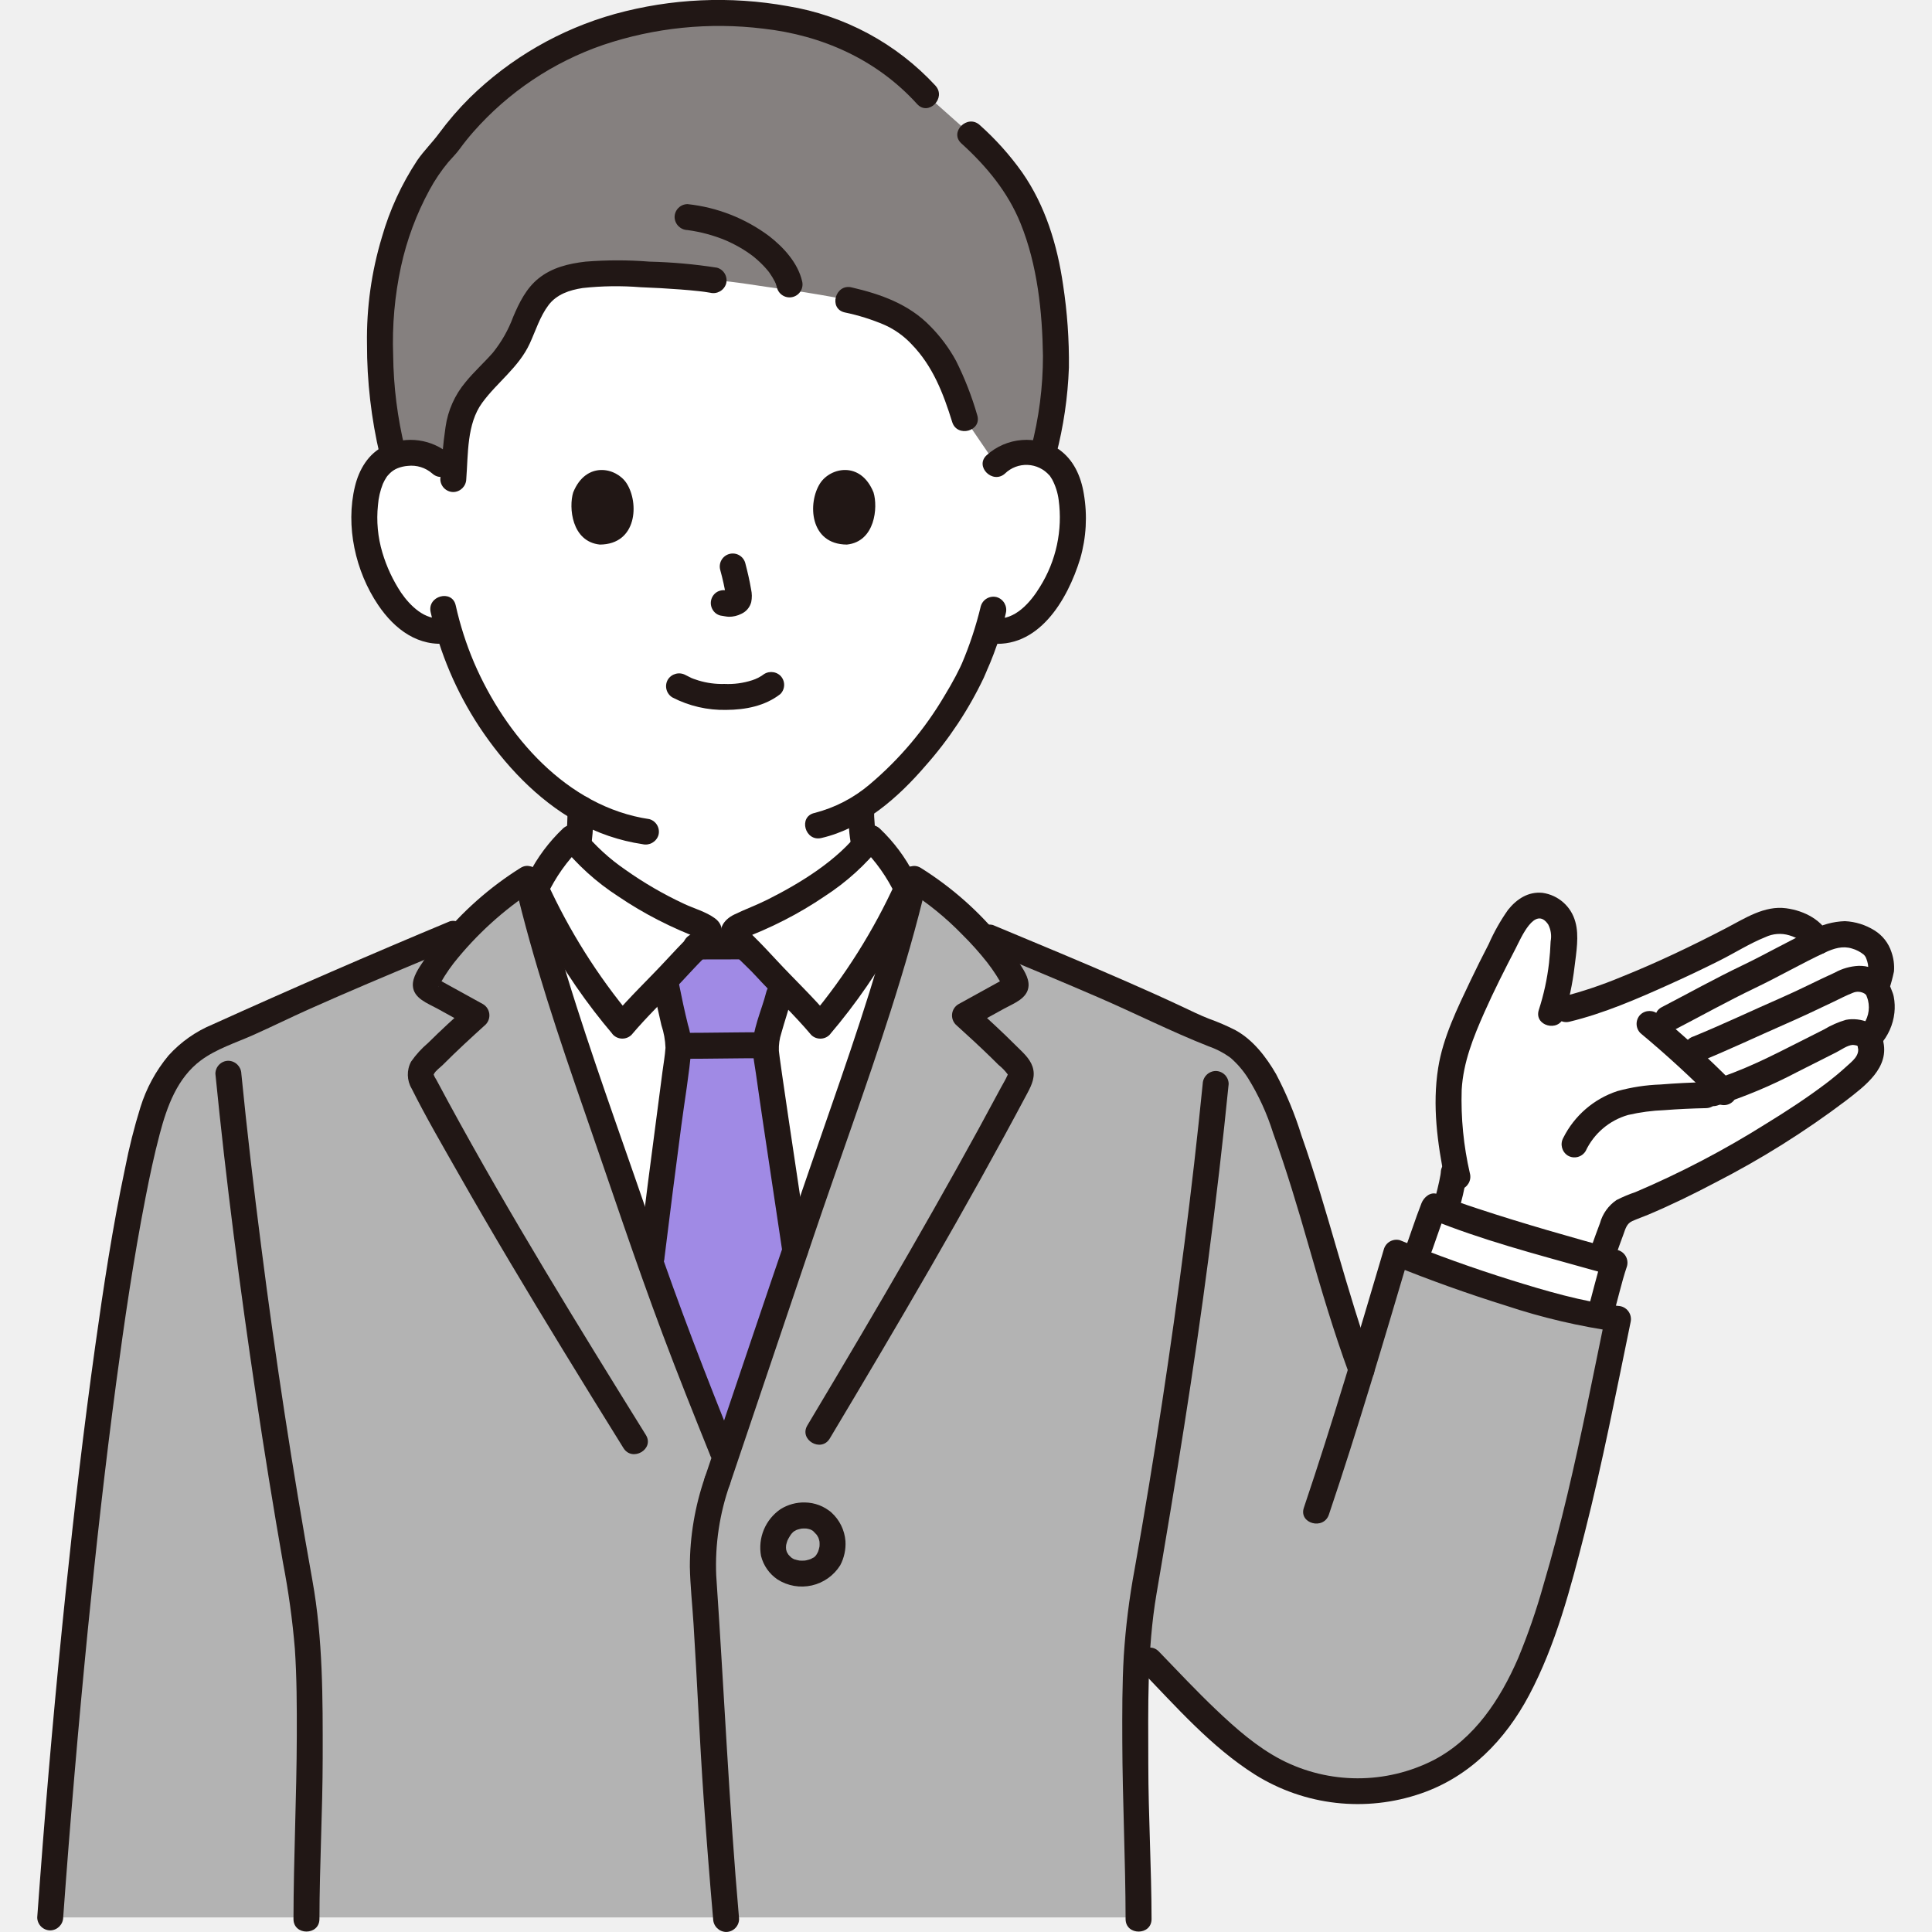
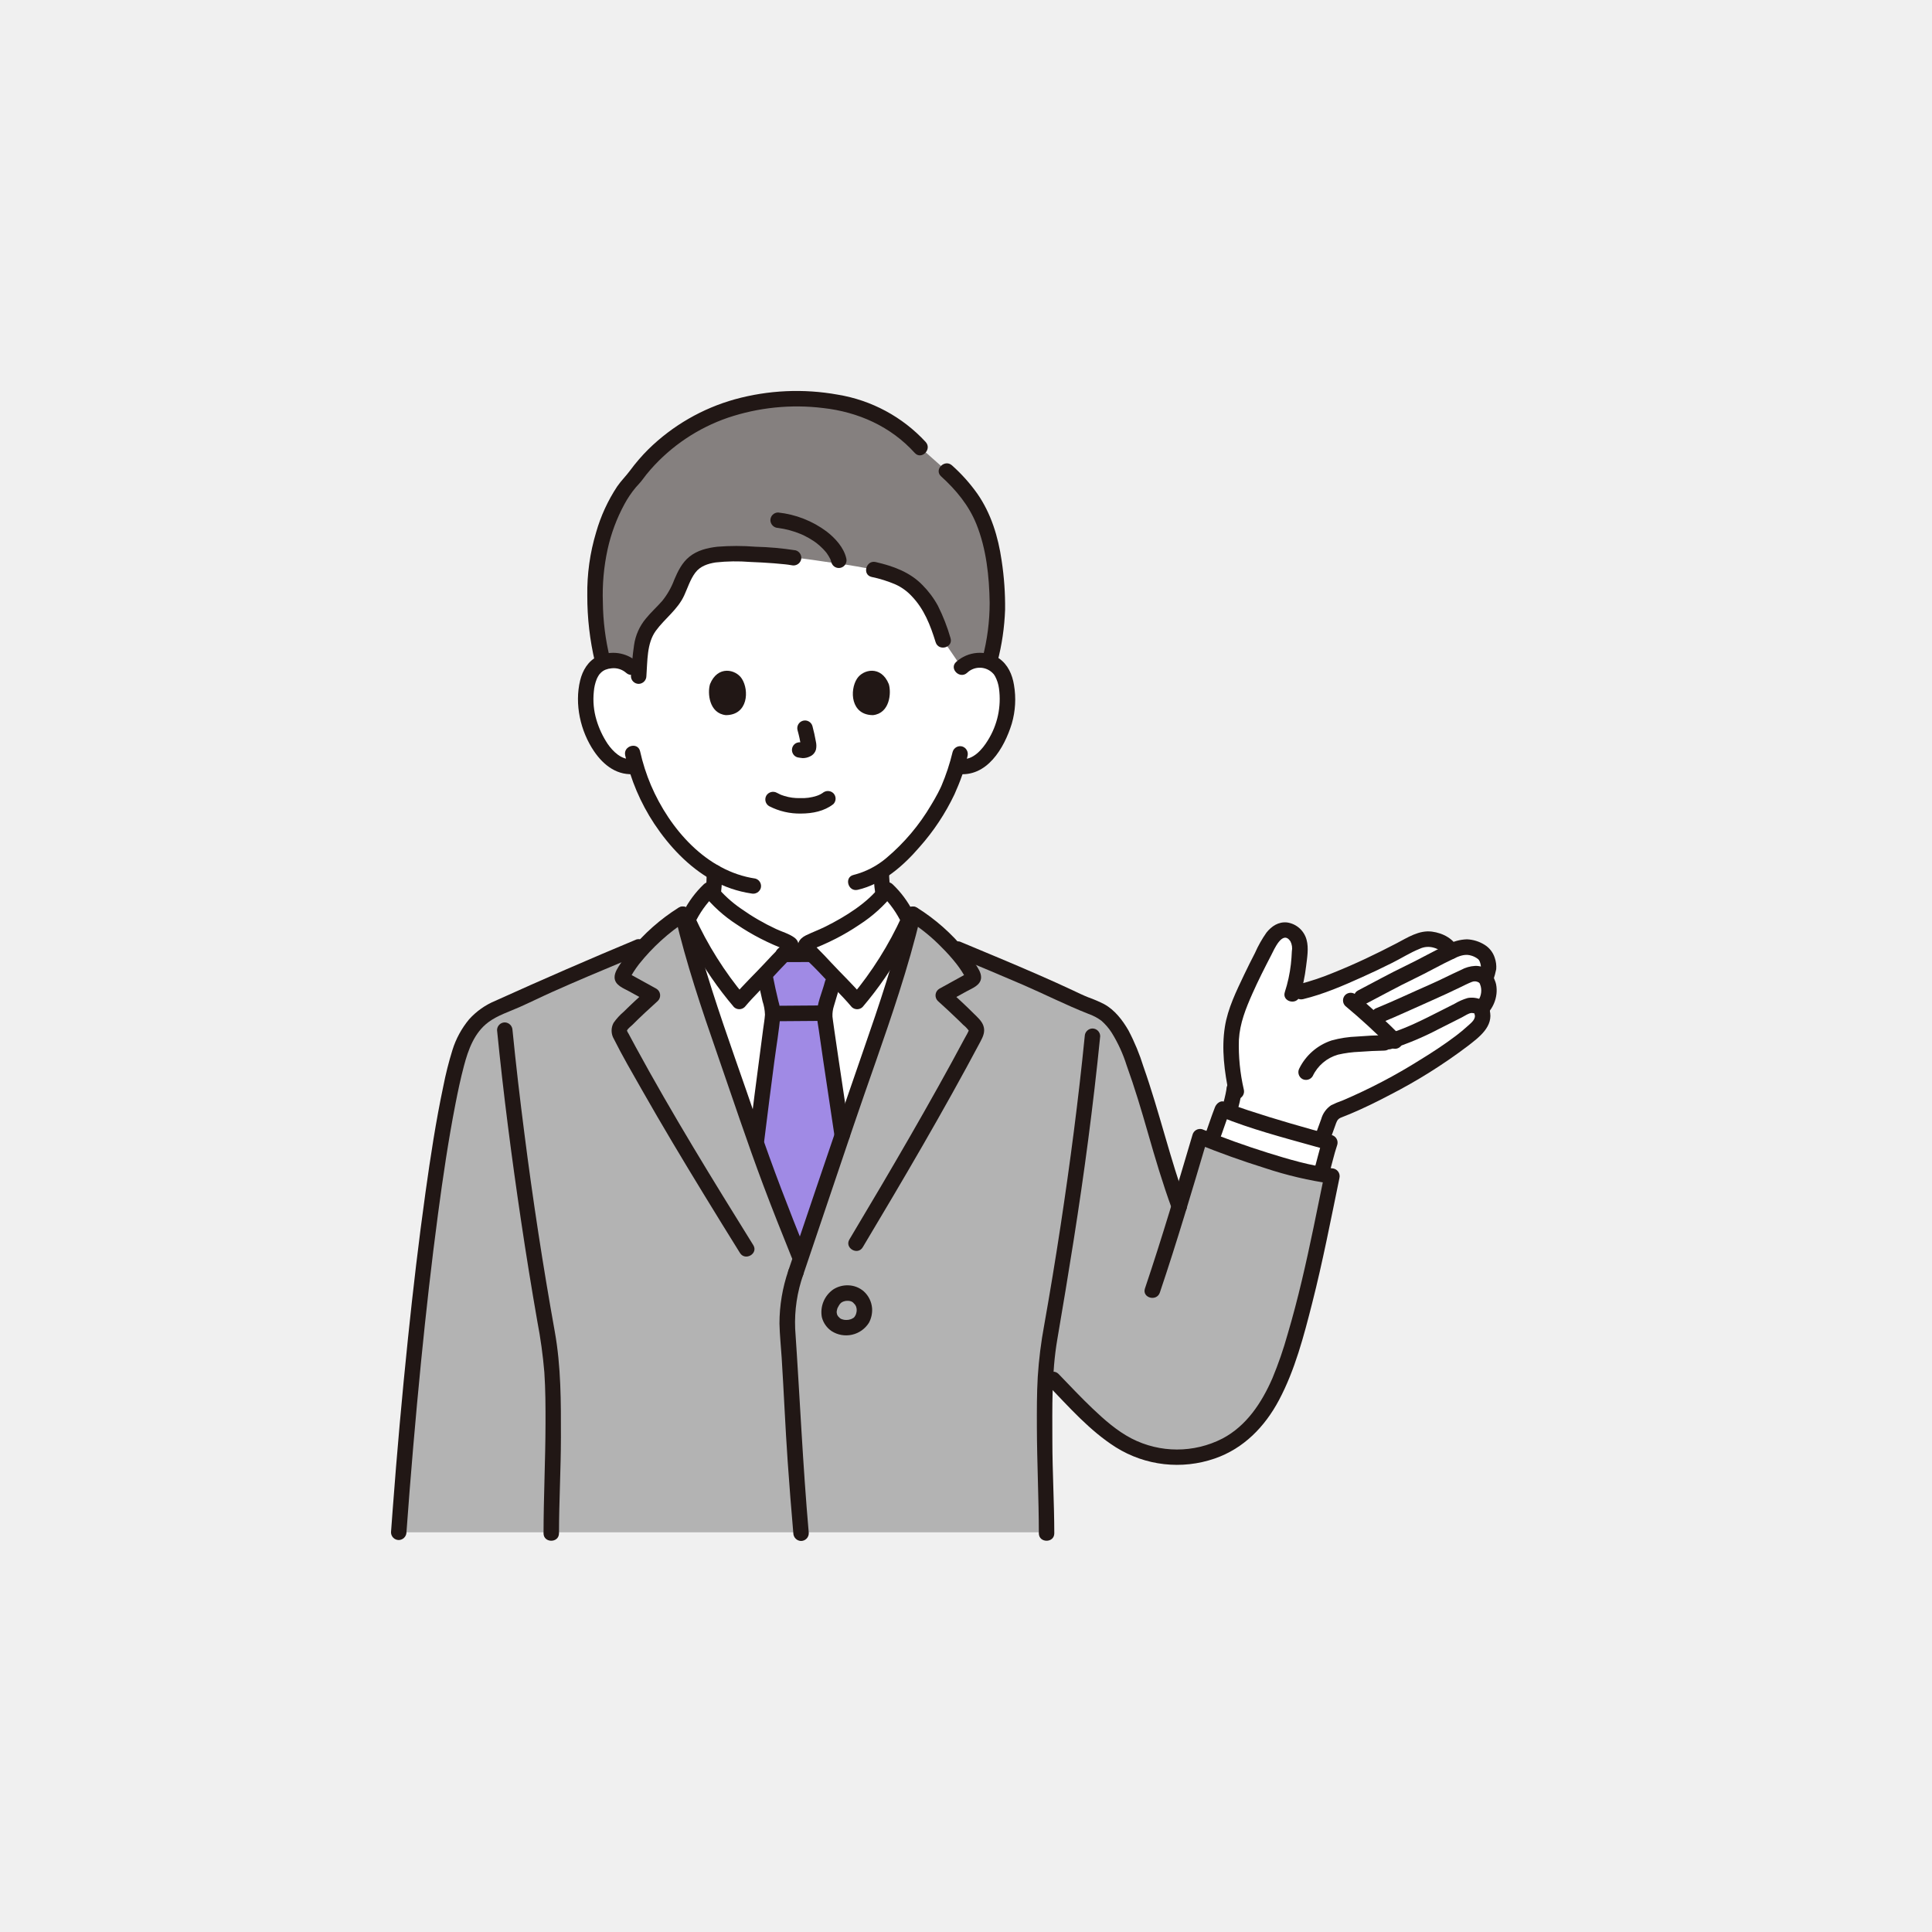
- <svg xmlns="http://www.w3.org/2000/svg" viewBox="-6.88 0 357.246 357.246" fill="#000000">
+ <svg xmlns="http://www.w3.org/2000/svg" viewBox="-121.46 -121.46 600.17 600.17" fill="#000000">
  <g id="SVGRepo_bgCarrier" stroke-width="0" />
  <g id="SVGRepo_tracerCarrier" stroke-linecap="round" stroke-linejoin="round" />
  <g id="SVGRepo_iconCarrier">
    <defs>
      <style>.a{fill:#ffffff;}.b{fill:#211715;}.c{fill:#b3b3b3;}.d{fill:#a08ae5;}.e{fill:#85807f;}</style>
    </defs>
    <path class="a" d="M171.221,173.6c-.96-.42-14.9-8.46-17.48-14.85-1.121-2.777-1.364-6.23-1.4-9.609,11.021-7.133,19.521-21.875,21.143-26.278a52.163,52.163,0,0,0,2.344-6.361l.653.11a8.829,8.829,0,0,0,6.812-1.966c4.262-3.487,6.029-8.35,7.109-11.529,1.523-4.488,1.619-11.743-.651-15.68-.76-1.319-2.527-3.566-6.681-3.712a8.017,8.017,0,0,0-5.794,2.121s5.309-46.428-49.858-46.428c-59.333,0-52.681,46.428-52.681,46.428a8.014,8.014,0,0,0-5.794-2.121c-4.153.146-5.92,2.393-6.681,3.712-2.27,3.937-2.174,11.192-.65,15.68,1.079,3.179,2.847,8.042,7.109,11.529a8.657,8.657,0,0,0,7.37,1.844,60.938,60.938,0,0,0,11.565,21.822,48.749,48.749,0,0,0,12.8,11.24c-.013,3.589-.2,7.336-1.41,10.318-2.59,6.39-14.34,13.31-15.3,13.73,0,0,4.117,29.818,40.562,29.818S171.221,173.6,171.221,173.6Z" />
    <path class="b" d="M149.941,149.424c.074,4.05.3,8.588,2.553,12.1a28.387,28.387,0,0,0,6.077,6.416,78.321,78.321,0,0,0,7.327,5.294,33.729,33.729,0,0,0,4.112,2.44,2.472,2.472,0,0,0,3.284-.861,2.418,2.418,0,0,0-.861-3.283,31.834,31.834,0,0,1-3.712-2.185,70.892,70.892,0,0,1-6.292-4.423,43.067,43.067,0,0,1-3.306-2.91A20.773,20.773,0,0,1,156.9,159.5a11.245,11.245,0,0,1-.922-1.572c.261.549-.189-.52-.2-.564-.175-.52-.319-1.051-.442-1.586a30.91,30.91,0,0,1-.595-6.354c-.056-3.085-4.856-3.095-4.8,0Z" />
    <path class="b" d="M84.953,175.676a28.878,28.878,0,0,0,3.958-2.42,58.674,58.674,0,0,0,6.77-5.239,21.891,21.891,0,0,0,5.235-6.48c1.766-3.729,1.916-8.028,1.935-12.083.015-3.089-4.785-3.093-4.8,0a44.235,44.235,0,0,1-.29,5.754,15.288,15.288,0,0,1-1.216,4.36,20.16,20.16,0,0,1-4.722,5.471,51.825,51.825,0,0,1-5.751,4.35,27.034,27.034,0,0,1-3.542,2.143,2.417,2.417,0,0,0-.861,3.283,2.456,2.456,0,0,0,3.284.861Z" />
    <path class="c" d="M90.592,162.549a60.639,60.639,0,0,0-11.025,9.026L76.92,172.68c-11.408,4.759-25.942,10.746-37.072,16.122-3.425,1.655-8.344,3.223-11.314,5.6s-5.63,5.926-7.408,11.852c-6.181,20.6-13.832,80.74-18.721,148.3H203.648c-.02-11.124-.6-18.432-.6-28.293,0-7.544-.132-14.453.36-21.557l2.308,2.386c5.415,5.6,14.085,15.122,21.535,19.508a32.99,32.99,0,0,0,28.9,2.395c12.521-4.66,18.719-16.731,22.86-29.433,5.961-18.283,9.574-37.644,13.3-55.68-11.195-1.288-29.457-7.553-40.993-12.24-2.247,7.581-4.3,14.6-6.454,21.685-6.723-18.305-8.312-29.676-15.633-48.769a28.929,28.929,0,0,0-6.04-9.85c-2.59-2.78-6.61-3.56-10.03-5.22-11.13-5.37-25.67-11.36-37.08-16.12,0,0-.716-.3-1.941-.811a61.927,61.927,0,0,0-11.962-10c-4.983,21.36-13.835,44.417-20.852,65.2l-14.125,41.832c-6.28-15.57-10.432-26.049-15.762-41.832-7.017-20.78-15.869-43.837-20.852-65.2" />
    <path class="a" d="M263.988,189.562c2.93-7.054,5.235-11.376,9.022-18.684.24-.462,1.922-2.807,3.517-3.268a4.1,4.1,0,0,1,4.091,1.053,5.307,5.307,0,0,1,1.668,3.8,50.023,50.023,0,0,1-2.235,14.653c8.494-1.14,25.5-9.214,34.573-14.008,2.18-1.151,4.348-2.47,6.795-2.816,2.526-.369,6.993,1.377,7.876,3.8,3.446-1.667,5.324-1.634,7.469-.818,2.548.972,3.3,1.989,3.8,3.43a6.187,6.187,0,0,1-.227,4.963,1.738,1.738,0,0,0-.224.693,1.444,1.444,0,0,0,.246.693,7.721,7.721,0,0,1-1.8,8.963,4.263,4.263,0,0,1-.453,5.006c-6.567,7.457-30.031,21.148-43.439,26.317a5.964,5.964,0,0,0-2.056,1.095,5.887,5.887,0,0,0-1.33,2.38c-.835,2.287-1.46,3.9-2.146,5.964-6.088-1.691-20.651-5.811-28.809-8.858a48.368,48.368,0,0,0,1.615-7.143l.155-1.823c-1.445-7.921-1.984-15.789,1.036-23.3Q263.57,190.568,263.988,189.562Z" />
    <path class="b" d="M283.346,188.92c6.365-1.54,12.485-4.2,18.439-6.884q4.674-2.1,9.259-4.4c2.824-1.41,5.587-3.18,8.513-4.353a6.153,6.153,0,0,1,4.4-.338,7.474,7.474,0,0,1,2.081.957,4.185,4.185,0,0,1,.582.464c.02.019.4.439.274.28-.088-.108.23.426.088.083a2.455,2.455,0,0,0,3.525,1.434c1.755-.827,3.376-1.3,5.066-.77a6.135,6.135,0,0,1,2.161,1.116,1.919,1.919,0,0,1,.478.718c-.111-.234,0,.011.037.114a5.91,5.91,0,0,1,.272.953c.221,1.253-.413,2.092-.686,3.249-.315,1.335.4,2.266.7,3.427a5.444,5.444,0,0,1-1.195,4.879c-2.044,2.3,1.339,5.711,3.394,3.394a10.63,10.63,0,0,0,2.682-5.973,9.934,9.934,0,0,0-.119-2.955c-.167-.915-.685-1.716-.873-2.594V183a29.22,29.22,0,0,0,.911-3.375,8.691,8.691,0,0,0-.46-3.557,7.373,7.373,0,0,0-3.16-4.036,11.292,11.292,0,0,0-5.457-1.7,13.785,13.785,0,0,0-6.175,1.688l3.525,1.435c-1.362-3.285-4.824-5.061-8.226-5.509-4.017-.528-7.6,1.855-11.006,3.632-6.371,3.322-12.882,6.437-19.555,9.107a79.2,79.2,0,0,1-10.752,3.607c-3,.726-1.731,5.356,1.276,4.629Z" />
    <path class="b" d="M341.271,192.289c-.414-3.07-4.21-4.237-6.829-3.709a17.247,17.247,0,0,0-4.044,1.775c-1.414.707-2.823,1.424-4.233,2.139-5.441,2.757-10.926,5.589-16.8,7.305-2.959.864-1.7,5.5,1.276,4.629a90.779,90.779,0,0,0,14.8-6.2c2.406-1.2,4.794-2.429,7.2-3.631.9-.45,2.062-1.326,3.086-1.385a4.022,4.022,0,0,1,.776.132s.346.231.219.137-.139-.423-.071.087a2.415,2.415,0,0,0,2.953,1.677,2.467,2.467,0,0,0,1.676-2.953Z" />
    <path class="b" d="M341.323,180.351a6.1,6.1,0,0,0-4.578-1.753,10.065,10.065,0,0,0-4.332,1.24c-3.3,1.492-6.5,3.164-9.82,4.612-5.422,2.367-11.034,5.035-16.334,7.2a2.477,2.477,0,0,0-1.676,2.952,2.417,2.417,0,0,0,2.952,1.677c5.328-2.176,10.533-4.646,15.8-6.955,2.948-1.292,5.851-2.662,8.754-4.052,1.209-.58,2.419-1.21,3.666-1.7a2.37,2.37,0,0,1,2.171.174,2.42,2.42,0,0,0,3.394,0,2.449,2.449,0,0,0,0-3.394Z" />
    <path class="b" d="M336.642,193.565c.439,1.614-1.044,2.669-2.115,3.655-1.184,1.089-2.555,2.205-3.7,3.076-3.556,2.691-7.3,5.137-11.1,7.469a171.514,171.514,0,0,1-24.174,12.655,26.808,26.808,0,0,0-3.527,1.481,7.607,7.607,0,0,0-3.055,4.275c-1.062,2.83-2.091,5.669-2.965,8.563-.895,2.963,3.736,4.23,4.628,1.276.793-2.626,1.727-5.195,2.674-7.768.374-1.017.583-1.979,1.632-2.453.961-.434,1.972-.776,2.944-1.185,4.225-1.779,8.346-3.793,12.4-5.934a164.6,164.6,0,0,0,24.13-15.127c3.537-2.745,8.254-6.145,6.865-11.259-.809-2.977-5.441-1.713-4.629,1.276Z" />
    <path class="b" d="M264.921,216.983A60.394,60.394,0,0,1,263.4,201.5c.3-5.089,2.141-9.667,4.183-14.277,1.79-4.04,3.792-7.978,5.824-11.9.923-1.78,3.53-8.021,6-4.365a4.828,4.828,0,0,1,.44,3.111c-.053,1.341-.149,2.68-.3,4.014a44.389,44.389,0,0,1-1.886,8.66c-.945,2.948,3.688,4.211,4.629,1.276a50.3,50.3,0,0,0,1.981-9.281c.313-2.565.87-5.735.149-8.261a7.334,7.334,0,0,0-6.054-5.379c-2.652-.279-4.788,1.14-6.389,3.133a36.532,36.532,0,0,0-3.582,6.344c-1.144,2.22-2.272,4.449-3.343,6.707-2.442,5.144-5.105,10.525-6,16.19-1.105,6.963-.138,13.936,1.245,20.787a2.424,2.424,0,0,0,2.952,1.677,2.449,2.449,0,0,0,1.676-2.953Z" />
    <path class="b" d="M328.084,172.019c-4.325,2.024-8.473,4.426-12.783,6.49-5.039,2.413-9.924,5.138-14.881,7.713-2.743,1.424-.318,5.568,2.422,4.145,4.957-2.575,9.843-5.3,14.882-7.714,4.31-2.063,8.458-4.465,12.782-6.489a2.42,2.42,0,0,0,.861-3.284,2.454,2.454,0,0,0-3.283-.861Z" />
    <path class="b" d="M296.434,191.023q7.18,5.975,13.756,12.626a2.4,2.4,0,1,0,3.394-3.4q-6.567-6.643-13.756-12.625a2.454,2.454,0,0,0-3.394,0,2.428,2.428,0,0,0,0,3.394Z" />
    <path class="b" d="M308.57,200.108c-2.805.059-5.607.2-8.4.426a34.428,34.428,0,0,0-7.987,1.222,17.209,17.209,0,0,0-10,8.652,2.461,2.461,0,0,0,.861,3.284,2.422,2.422,0,0,0,3.283-.861,12.456,12.456,0,0,1,7.856-6.665,35.824,35.824,0,0,1,6.705-.889c2.558-.2,5.12-.315,7.684-.369,3.084-.063,3.1-4.864,0-4.8Z" />
    <path class="b" d="M259.539,216.777c-.019.216-.132.842.015-.02-.03.171-.052.344-.081.516-.07.406-.15.809-.237,1.211-.2.94-.436,1.872-.68,2.8-.456,1.739-.96,3.465-1.434,5.2a2.4,2.4,0,1,0,4.628,1.276c.986-3.6,2.251-7.244,2.589-10.985a2.408,2.408,0,0,0-2.4-2.4,2.463,2.463,0,0,0-2.4,2.4Z" />
    <path class="a" d="M290.529,233.166c-5.288-1.46-24.141-6.715-32.246-10.042-.78,1.954-2.359,6.728-3.354,9.3l-.221.554c10.254,3.987,24.081,8.609,34.152,10.385l.062-.2c.985-3.144,2.406-8.755,2.738-9.688Z" />
    <path class="b" d="M247.18,252.673c-5.139-14.038-8.446-28.641-13.413-42.734a66.5,66.5,0,0,0-4.684-11.325c-1.83-3.165-4.249-6.33-7.5-8.115a41.537,41.537,0,0,0-4.951-2.137c-1.628-.634-3.185-1.406-4.765-2.149-3.459-1.626-6.947-3.19-10.448-4.723-8.186-3.586-16.444-7-24.692-10.443a2.416,2.416,0,0,0-2.953,1.676,2.463,2.463,0,0,0,1.677,2.953c6.916,2.884,13.839,5.752,20.716,8.727,6.84,2.959,13.517,6.345,20.447,9.076a15.314,15.314,0,0,1,4.07,2.143,17.266,17.266,0,0,1,3.216,3.752,44.561,44.561,0,0,1,4.623,10.107c2.489,6.887,4.585,13.9,6.6,20.935,2.265,7.915,4.6,15.8,7.432,23.533a2.466,2.466,0,0,0,2.953,1.677,2.42,2.42,0,0,0,1.676-2.953Z" />
    <path class="a" d="M129.025,171.791a.775.775,0,0,0-.2.206h-4.637a6,6,0,0,0-2.053-1.161c-10.565-4.25-19.38-10.732-23.241-15.921-3.808,3.5-5.018,6.209-7.495,10.953,5.086,20.413,13.392,42.169,20.047,61.878,5.329,15.783,9.482,26.262,15.761,41.831q7.063-20.915,14.126-41.831c6.688-19.806,15.043-41.681,20.123-62.182-2.371-4.557-3.61-7.224-7.337-10.649-3.86,5.189-12.675,11.671-23.24,15.921A9.142,9.142,0,0,0,129.025,171.791Z" />
    <path class="a" d="M144.812,189.66a103.462,103.462,0,0,0,16-25.333c-1.984-3.828-3.318-6.309-6.7-9.412-3.86,5.189-12.675,11.671-23.24,15.921A6,6,0,0,0,128.823,172c-.253.471.239.885.471,1.256.363.581,2.148,2.074,5.185,5.407C137.925,182.442,141.96,186.253,144.812,189.66Z" />
    <path class="a" d="M108.2,189.66a103.491,103.491,0,0,1-16-25.333c1.985-3.828,3.319-6.309,6.695-9.412,3.861,5.189,12.676,11.671,23.241,15.921A6,6,0,0,1,124.186,172c.253.471-.239.885-.47,1.256-.364.581-2.148,2.074-5.185,5.407C115.085,182.442,111.049,186.253,108.2,189.66Z" />
    <path class="d" d="M129.454,174.993c-2.608.008-4.777.014-7.413.015-.864.857-2.04,2.039-3.51,3.652-.787.864-1.605,1.729-2.433,2.591.582,3.019.991,4.927,1.632,7.674.1.483.224.949.345,1.432a13.253,13.253,0,0,1,.518,3.175c0,.616-3.02,22.655-5.134,40.092,4.424,12.7,8.279,22.4,13.746,35.953l12.957-38.368c-2.658-17.775-5.471-36.349-5.454-37.332a19.332,19.332,0,0,1,1.242-5.625c.744-2.285,1.2-4.284,1.688-6.248-1.074-1.11-2.142-2.228-3.159-3.344-1.482-1.626-2.665-2.814-3.531-3.672Z" />
    <path class="b" d="M119.326,195.785c4.969,0,9.938-.11,14.908-.112a2.4,2.4,0,0,0,0-4.8c-4.97,0-9.939.11-14.908.112a2.4,2.4,0,0,0,0,4.8Z" />
    <path class="b" d="M114.018,183.093q.644,3.246,1.4,6.47a14.605,14.605,0,0,1,.758,4.184c-.1,1.482-.37,2.971-.563,4.444-.886,6.783-1.786,13.564-2.659,20.349q-.9,7-1.762,14.009a2.413,2.413,0,0,0,2.4,2.4,2.459,2.459,0,0,0,2.4-2.4c.991-8.115,2.041-16.223,3.1-24.329.625-4.764,1.471-9.555,1.866-14.345a13.876,13.876,0,0,0-.631-4.4c-.628-2.538-1.174-5.1-1.682-7.662a2.424,2.424,0,0,0-2.952-1.677,2.451,2.451,0,0,0-1.677,2.953Z" />
    <path class="b" d="M130.664,172.594q-4.42.007-8.841.018a2.4,2.4,0,1,0,0,4.8q4.421-.007,8.841-.018a2.4,2.4,0,0,0,0-4.8Z" />
    <path class="b" d="M142.474,230.559q-1.737-11.625-3.476-23.248-.64-4.321-1.266-8.644-.22-1.542-.433-3.083c-.025-.186.057.441-.006-.053-.019-.148-.039-.3-.058-.445-.033-.261-.072-.523-.094-.786a9.409,9.409,0,0,1,.459-3.278c.583-2.107,1.3-4.167,1.838-6.29.754-3-3.874-4.275-4.629-1.276-.852,3.385-2.635,6.99-2.5,10.536.058,1.48.371,2.978.577,4.443.9,6.405,1.873,12.8,2.83,19.2q1.064,7.1,2.127,14.2a2.416,2.416,0,0,0,2.952,1.676,2.46,2.46,0,0,0,1.676-2.952Z" />
    <path class="b" d="M123.461,273.178a50.613,50.613,0,0,0-2.782,16.5c.073,3.537.459,7.083.683,10.612.682,10.781,1.125,21.572,1.876,32.35q.774,11.109,1.748,22.2a2.463,2.463,0,0,0,2.4,2.4,2.419,2.419,0,0,0,2.4-2.4c-1.86-21.156-2.784-42.353-4.23-63.534a44.907,44.907,0,0,1,2.534-16.858c.96-2.944-3.674-4.2-4.629-1.276Z" />
    <path class="b" d="M159.868,161.911c-3.4,14.528-8.184,28.695-13.076,42.777q-7.478,21.522-14.76,43.1l-8.572,25.386c-.99,2.933,3.644,4.192,4.629,1.276q7.7-22.8,15.4-45.6c4.73-14.005,9.848-27.879,14.34-41.964,2.494-7.821,4.8-15.708,6.67-23.7.7-3.005-3.923-4.287-4.629-1.276Z" />
    <path class="b" d="M160.971,164.621a55,55,0,0,1,10.09,8.2,56.188,56.188,0,0,1,4.583,5.121c.587.754,1.141,1.536,1.66,2.338.261.4.515.813.754,1.23q.153.265.3.535.107.2.207.4.169.345-.053-.174l.328-1.211q.254-.254-.111,0l-.646.357-.861.475-2.368,1.306-4.52,2.493a2.418,2.418,0,0,0-.486,3.769c2.22,2.011,4.43,4.033,6.573,6.126q.677.66,1.345,1.332a8.909,8.909,0,0,1,1.643,1.687c.091.2.118-.057-.031.291-.321.751-.785,1.478-1.17,2.2q-4.035,7.555-8.216,15.033c-5.742,10.293-11.642,20.5-17.619,30.655q-4.952,8.412-9.965,16.788c-1.589,2.658,2.559,5.074,4.144,2.422,12.585-21.053,25.033-42.212,36.547-63.875.832-1.565,1.542-3.1.944-4.889-.528-1.579-1.908-2.728-3.05-3.872-2.506-2.51-5.122-4.909-7.751-7.29l-.486,3.77,6.028-3.325c1.749-.965,4.406-1.885,4.528-4.237.081-1.571-1.04-3.14-1.863-4.41a45.375,45.375,0,0,0-2.985-4.025,61.093,61.093,0,0,0-15.069-13.352c-2.643-1.616-5.057,2.534-2.423,4.144Z" />
    <path class="b" d="M88.278,163.187c3.405,14.528,8.185,28.695,13.077,42.778,4.723,13.6,9.24,27.282,14.3,40.759,2.8,7.458,5.759,14.853,8.736,22.241a2.475,2.475,0,0,0,2.952,1.676,2.415,2.415,0,0,0,1.676-2.952c-5.282-13.11-10.4-26.269-14.944-39.656-4.75-14-9.846-27.89-14.352-41.975-2.549-7.967-4.9-16-6.812-24.147-.7-3.006-5.334-1.734-4.629,1.276Z" />
    <path class="b" d="M89.381,160.477a61.089,61.089,0,0,0-15.068,13.352,45.672,45.672,0,0,0-2.9,3.887c-.853,1.3-2.032,2.937-1.953,4.548.117,2.361,2.775,3.27,4.529,4.237l6.027,3.325-.486-3.77c-2.454,2.222-4.9,4.46-7.249,6.79a18.051,18.051,0,0,0-3.144,3.453,5.076,5.076,0,0,0,.113,5.01c2.655,5.313,5.675,10.476,8.607,15.64,6.281,11.061,12.82,21.974,19.453,32.828q5.508,9.015,11.093,17.983c1.626,2.619,5.78.212,4.144-2.422-12.589-20.274-25.138-40.611-36.539-61.584q-1.119-2.058-2.219-4.126a3.744,3.744,0,0,1-.472-.9c-.05-.308-.1.186.047-.136.277-.6,1.179-1.222,1.642-1.687,2.557-2.572,5.231-5.024,7.918-7.458a2.418,2.418,0,0,0-.486-3.769l-4.52-2.493L75.77,182l-1.077-.593c-.178-.1-.955-.724-.757-.354l.328,1.211c.016.383-.148.322.084-.09.1-.176.193-.356.293-.533q.353-.622.741-1.226c.511-.8,1.058-1.58,1.637-2.332A62.631,62.631,0,0,1,91.8,164.621c2.631-1.608.223-5.761-2.423-4.144Z" />
    <path class="b" d="M146.509,191.357a109.671,109.671,0,0,0,12.858-18.7q1.314-2.456,2.512-4.971a17.533,17.533,0,0,0,1.248-2.718c.327-1.191-.451-2.264-.984-3.268a31.467,31.467,0,0,0-6.329-8.479,2.446,2.446,0,0,0-3.769.485c-4.025,5.338-10.918,9.6-17.06,12.668-2,1-4.088,1.762-6.09,2.731-2.092,1.012-3.315,2.98-1.836,5.134,1.56,2.271,3.865,4.1,5.723,6.121,3.4,3.7,7.087,7.155,10.333,11a2.42,2.42,0,0,0,3.394,0,2.45,2.45,0,0,0,0-3.394c-3.051-3.615-6.5-6.865-9.719-10.332-1.382-1.491-2.765-2.973-4.209-4.4-.389-.386-.773-.778-1.162-1.163-.156-.154-.5-.66-.008.043-.06-.084-.381-.633-.344-.472v1.276l.071-.276-.618,1.059c-.244.286.251-.17.433-.267s.373-.191.562-.277c.808-.364,1.642-.676,2.455-1.03q2.142-.933,4.222-2a69.957,69.957,0,0,0,7.382-4.372,44.011,44.011,0,0,0,10.616-9.621l-3.77.486a31.163,31.163,0,0,1,6.32,8.926v-2.423a109.915,109.915,0,0,1-15.625,24.848,2.466,2.466,0,0,0,0,3.394A2.42,2.42,0,0,0,146.509,191.357Z" />
    <path class="b" d="M109.894,187.963A109.946,109.946,0,0,1,94.27,163.115v2.423a31.159,31.159,0,0,1,6.319-8.926l-3.769-.486a44.011,44.011,0,0,0,10.616,9.621,69.856,69.856,0,0,0,7.382,4.372q1.977,1.016,4.015,1.911c.812.356,1.638.681,2.451,1.035.263.114.517.226.773.362.163.087.721.606.432.267l-.617-1.059.07.276v-1.276c.037-.161-.284.388-.343.472.5-.7.148-.2-.008-.043-.39.385-.773.777-1.162,1.163-1.444,1.431-2.828,2.913-4.209,4.4-3.214,3.467-6.668,6.717-9.72,10.332a2.465,2.465,0,0,0,0,3.394,2.42,2.42,0,0,0,3.394,0c2.855-3.382,6.066-6.443,9.1-9.665,1.405-1.494,2.778-3.015,4.227-4.468.7-.7,1.459-1.372,2.1-2.135,1.372-1.644,1.985-3.831-.03-5.3-1.651-1.2-3.817-1.783-5.661-2.648a69.689,69.689,0,0,1-10.889-6.324,37.47,37.47,0,0,1-7.768-7.116,2.447,2.447,0,0,0-3.77-.485,31.505,31.505,0,0,0-6.328,8.479c-.487.916-1.173,1.87-1.027,2.949a10.624,10.624,0,0,0,1.2,2.845q1.245,2.61,2.6,5.163a109.671,109.671,0,0,0,12.858,18.7,2.42,2.42,0,0,0,3.394,0A2.451,2.451,0,0,0,109.894,187.963Z" />
    <path class="b" d="M52.189,354.846c.016-9.94.585-19.866.6-29.806.017-11,.049-21.952-1.905-32.824q-5.524-30.735-9.465-61.732c-1.368-10.628-2.615-21.274-3.671-31.938a2.468,2.468,0,0,0-2.4-2.4,2.416,2.416,0,0,0-2.4,2.4c1.966,19.84,4.537,39.625,7.474,59.343q2.323,15.6,5.036,31.132a149.452,149.452,0,0,1,2.183,15.832c.364,5.367.373,10.749.359,16.126-.031,11.294-.594,22.574-.612,33.867-.005,3.088,4.795,3.093,4.8,0Z" />
    <path class="b" d="M215.509,200.436c-1.956,19.661-4.521,39.264-7.489,58.8q-2.358,15.515-5.105,30.967a134.38,134.38,0,0,0-2,16.03c-.3,5.226-.287,10.463-.271,15.695.034,10.979.592,21.944.61,32.921,0,3.088,4.805,3.093,4.8,0-.016-9.535-.59-19.057-.6-28.59-.012-10.541-.258-21.148,1.523-31.579,3.521-20.626,6.9-41.246,9.6-62,1.4-10.729,2.664-21.476,3.735-32.242a2.417,2.417,0,0,0-2.4-2.4,2.452,2.452,0,0,0-2.4,2.4Z" />
    <path class="b" d="M76.282,170.366q-22.075,9.207-43.841,19.057a22.668,22.668,0,0,0-8.175,5.766,27.862,27.862,0,0,0-5.181,9.554,107.471,107.471,0,0,0-2.842,11.281c-2.306,10.88-3.979,21.9-5.519,32.909C8.611,264.041,6.842,279.2,5.268,294.369Q2.51,320.96.518,347.622q-.262,3.463-.513,6.927a2.421,2.421,0,0,0,2.4,2.4,2.446,2.446,0,0,0,2.4-2.4q1.926-26.562,4.541-53.068c1.522-15.3,3.229-30.574,5.26-45.811,1.526-11.448,3.21-22.893,5.424-34.231.77-3.944,1.6-7.882,2.631-11.769,1.34-5.072,3.226-10.345,7.607-13.6,2.864-2.125,6.428-3.239,9.654-4.675,3.461-1.54,6.857-3.227,10.316-4.774,7.312-3.271,14.7-6.37,22.093-9.453q2.613-1.089,5.227-2.178a2.479,2.479,0,0,0,1.676-2.952,2.413,2.413,0,0,0-2.952-1.676Z" />
    <path class="b" d="M143.467,283.1c.267.24.483.53.742.773q-.364-.481-.15-.185c.047.066.092.134.135.2.074.116.143.236.208.358.1.192.208.609-.024-.107.045.141.105.276.149.418a5.513,5.513,0,0,1,.183.834l-.086-.638a6.032,6.032,0,0,1,0,1.513l.086-.638a6.626,6.626,0,0,1-.173.838q-.049.176-.108.348c-.038.113-.231.587-.035.123s0-.018-.053.091-.11.208-.169.309-.117.185-.177.277c-.248.383.42-.482.141-.178-.1.107-.5.649-.644.625.016,0,.556-.389.188-.156-.059.038-.117.079-.177.116-.135.084-.274.163-.416.234-.063.033-.128.061-.192.093-.338.167.5-.184.228-.1-.136.044-.268.1-.406.139a6.952,6.952,0,0,1-1,.219l.638-.086a7.121,7.121,0,0,1-1.816.006l.638.086a8.3,8.3,0,0,1-1.4-.359c.724.232.394.172.209.081-.117-.058-.233-.12-.345-.187-.083-.05-.162-.105-.243-.158-.33-.212.512.441.129.1a8.719,8.719,0,0,1-.624-.622c-.283-.311.343.508-.006-.014-.067-.1-.13-.2-.189-.307s-.107-.208-.161-.312c-.187-.362.22.623.035.046a4.707,4.707,0,0,1-.171-.75l.086.638a5.2,5.2,0,0,1,0-1.3l-.086.638a6.1,6.1,0,0,1,.2-.906c.043-.14.093-.278.143-.417.162-.456-.243.5-.024.064a9.052,9.052,0,0,1,.46-.829c.08-.126.164-.249.251-.371a1.066,1.066,0,0,1,.133-.179c-.073.063-.394.477-.132.181.09-.1.177-.2.274-.3s.465-.391.1-.113.041-.019.14-.082q.2-.126.416-.234c.024-.012.173-.1.194-.093,0,0-.592.227-.273.117.139-.048.276-.1.416-.142a6.488,6.488,0,0,1,.983-.209l-.638.086a6.45,6.45,0,0,1,1.577,0l-.638-.086a6.2,6.2,0,0,1,.662.132c.091.024.18.051.269.08s.5.195.08.015c-.4-.171-.073-.028.019.018s.2.1.294.161.188.122.281.183c.338.221-.459-.377-.132-.095a2.559,2.559,0,0,0,1.7.7,2.4,2.4,0,0,0,1.7-4.1,7.636,7.636,0,0,0-4.905-1.866,8.111,8.111,0,0,0-4.511,1.236,8.607,8.607,0,0,0-3.607,8.656,7.446,7.446,0,0,0,3.058,4.352,8.368,8.368,0,0,0,11.584-2.63,8.382,8.382,0,0,0,.967-4.491,7.95,7.95,0,0,0-2.586-5.257,2.4,2.4,0,0,0-3.395,3.394Z" />
    <path class="b" d="M291.236,243.8c.993-3.2,1.66-6.517,2.738-9.688a2.429,2.429,0,0,0-1.676-2.953c-8.695-2.4-17.386-4.852-25.953-7.681-2.5-.825-4.989-1.678-7.424-2.672-1.289-.526-2.525.591-2.953,1.676-1.208,3.066-2.173,6.223-3.353,9.3a2.417,2.417,0,0,0,1.676,2.952,2.454,2.454,0,0,0,2.952-1.676c1.18-3.077,2.146-6.234,3.354-9.3l-2.952,1.676c9.406,3.838,19.389,6.447,29.157,9.183q2.109.591,4.22,1.171l-1.676-2.952c-1.079,3.171-1.745,6.487-2.738,9.688-.918,2.957,3.714,4.221,4.628,1.276Z" />
    <path class="b" d="M238.847,280.062c5.333-15.806,10.052-31.8,14.79-47.789l-2.952,1.676Q260.93,238.1,271.5,241.4a116.508,116.508,0,0,0,20.815,4.871L290,243.237c-2.278,11.032-4.434,22.092-7.04,33.054-1.336,5.618-2.788,11.211-4.432,16.748a119.041,119.041,0,0,1-4.7,13.605c-3.3,7.591-8.053,14.855-15.568,18.792a30.888,30.888,0,0,1-28.24-.05c-4.5-2.352-8.359-5.752-12.022-9.232s-7.09-7.145-10.587-10.766c-2.15-2.226-5.542,1.17-3.394,3.394,6.589,6.823,13.071,14.245,21.156,19.355a35.827,35.827,0,0,0,30.713,3.489c8.988-3.09,15.567-9.87,19.963-18.14,4.977-9.365,7.722-19.94,10.323-30.158,3.267-12.837,5.778-25.847,8.455-38.815a2.447,2.447,0,0,0-2.314-3.038c-6.6-.781-13.466-2.8-19.922-4.82q-10.359-3.245-20.433-7.335A2.426,2.426,0,0,0,249.009,231c-4.738,15.991-9.457,31.983-14.79,47.789-.99,2.933,3.645,4.192,4.628,1.276Z" />
    <path class="e" d="M181.407,35.164a45.822,45.822,0,0,0-8.819-10.348L164.4,17.538c-10.614-11.827-24.721-15.1-38.626-15.1a63.017,63.017,0,0,0-39,12.821A56.94,56.94,0,0,0,75.778,26.711c-7.126,6.974-12.811,22.212-12.386,37.323a79.255,79.255,0,0,0,2.491,20.283,9.316,9.316,0,0,1,3.056-.588,8.014,8.014,0,0,1,5.794,2.121l2.3,1.61a85.754,85.754,0,0,1,1-9.211c1.066-6.475,7.785-9.46,10.64-15.24,1.645-3.329,2.624-7.221,5.437-9.59,2.119-1.784,4.946-2.389,7.673-2.676,4.224-.445,18.511.192,23.289,1.074,4.043.227,7.96,1.035,13.726,1.768,3.127.4,8.926,1.422,11.144,1.867,8.723,2.005,12.065,4.183,16.447,10.118,1.679,2.275,3.466,6.427,5.12,11.83l5.765,8.45a8.017,8.017,0,0,1,5.794-2.121,9.509,9.509,0,0,1,2.842.508c1.9-7.559,2.709-13.244,2.415-20.2C187.759,50.682,185.559,42.036,181.407,35.164Z" />
    <path class="b" d="M117.464,128.968a20.66,20.66,0,0,0,9.954,2.3c3.551-.023,7.156-.714,10-2.932a2.412,2.412,0,0,0,0-3.394,2.462,2.462,0,0,0-3.394,0c.715-.557.114-.1-.07.019-.2.129-.41.249-.622.36-.155.082-.9.386-.279.154-.286.107-.568.218-.859.312a14.444,14.444,0,0,1-5.1.681,15.009,15.009,0,0,1-4.867-.655c-.314-.094-.621-.207-.931-.313-.1-.035-.2-.087-.3-.117.6.173.194.087.03.01-.385-.181-.764-.371-1.14-.569a2.453,2.453,0,0,0-3.284.861,2.426,2.426,0,0,0,.861,3.283Z" />
    <path class="b" d="M126.3,105.393a47.537,47.537,0,0,1,1.111,5.084l-.086-.638a3.054,3.054,0,0,1,.019.7l.086-.638a1.788,1.788,0,0,1-.077.315l.242-.573a1.293,1.293,0,0,1-.112.2l.376-.486a1.036,1.036,0,0,1-.167.164l.486-.375a3.355,3.355,0,0,1-.4.213l.573-.242a2.986,2.986,0,0,1-.679.2l.638-.086a2.662,2.662,0,0,1-.637,0l.638.086c-.24-.034-.476-.092-.716-.124a2.649,2.649,0,0,0-1.849.241,2.4,2.4,0,0,0-.861,3.284,2.3,2.3,0,0,0,1.434,1.1c.528.071,1.041.206,1.578.23a5.007,5.007,0,0,0,2.3-.544,3.281,3.281,0,0,0,1.831-2.167,5.527,5.527,0,0,0-.024-2.357c-.277-1.638-.656-3.261-1.077-4.868a2.4,2.4,0,0,0-4.628,1.276Z" />
    <path class="b" d="M99.109,91.051c-.849,2.759-.3,9.105,4.931,9.646,6.908-.042,7.276-7.715,4.95-11.323C107.086,86.42,101.488,85.192,99.109,91.051Z" />
    <path class="b" d="M154.642,91.051c.85,2.759.3,9.106-4.93,9.646-6.909-.042-7.276-7.715-4.951-11.323C146.665,86.42,152.263,85.192,154.642,91.051Z" />
    <path class="b" d="M76.43,84.153a11.1,11.1,0,0,0-12.2-1.72c-3,1.429-4.721,4.384-5.477,7.513-1.775,7.345.086,15.7,4.292,21.926,3.046,4.508,7.453,7.843,13.126,7.058a2.414,2.414,0,0,0,1.676-2.952,2.464,2.464,0,0,0-2.952-1.676c-3.194.442-5.954-2.309-7.6-4.7a27.627,27.627,0,0,1-3.467-7.419,22.427,22.427,0,0,1-.818-8.782,13.519,13.519,0,0,1,.909-3.937,8.68,8.68,0,0,1,.684-1.252c.087-.137.352-.449.1-.153.172-.2.354-.393.543-.579a4.454,4.454,0,0,1,1.405-.906,6.537,6.537,0,0,1,1.869-.427,5.86,5.86,0,0,1,4.518,1.4c2.283,2.072,5.688-1.312,3.394-3.394Z" />
    <path class="b" d="M178.969,87.547a5.663,5.663,0,0,1,8.193.351c.318.33-.1-.185.137.163.131.194.259.389.376.591a11.159,11.159,0,0,1,1.2,3.772,24.16,24.16,0,0,1-3.453,16.082c-1.673,2.773-4.65,6.3-8.307,5.8a2.482,2.482,0,0,0-2.952,1.676,2.417,2.417,0,0,0,1.676,2.952c9.259,1.281,14.677-8,17.017-15.619a26.836,26.836,0,0,0,.676-11.986c-.522-3.237-1.887-6.34-4.643-8.252a11.011,11.011,0,0,0-13.314,1.08c-2.292,2.081,1.11,5.467,3.394,3.394Z" />
    <path class="b" d="M174.477,112.1a67.112,67.112,0,0,1-3.512,10.637c.108-.28.108-.235-.072.151-.092.2-.182.4-.276.592-.243.509-.5,1.012-.761,1.511-.649,1.233-1.345,2.443-2.071,3.632a63.8,63.8,0,0,1-13.842,16.408,25.487,25.487,0,0,1-10.237,5.3c-3.009.693-1.736,5.322,1.276,4.629,7.756-1.786,14.208-7.469,19.267-13.355a69.6,69.6,0,0,0,10.789-16.3c.166-.368.323-.739.478-1.112.04-.1.324-.787.181-.451-.185.433.133-.284.135-.288.137-.311.267-.624.4-.938q.327-.786.625-1.583a50.65,50.65,0,0,0,2.252-7.563,2.459,2.459,0,0,0-1.676-2.952,2.423,2.423,0,0,0-2.952,1.676Z" />
    <path class="b" d="M72.753,113.2a64.076,64.076,0,0,0,9.014,21.217c4.6,6.933,10.657,13.422,17.981,17.512a35.653,35.653,0,0,0,12.175,4.166,2.48,2.48,0,0,0,2.953-1.676,2.418,2.418,0,0,0-1.676-2.952C97.959,149.22,86.575,136.021,80.769,122.5a60.886,60.886,0,0,1-3.387-10.575c-.682-3.012-5.311-1.737-4.629,1.276Z" />
    <path class="b" d="M166.1,15.841A47.7,47.7,0,0,0,138.771,1.134,72.151,72.151,0,0,0,106.83,2.58a62.3,62.3,0,0,0-26.848,15.5,56.94,56.94,0,0,0-5.668,6.565c-1.274,1.735-2.833,3.24-4.062,5.036a51.45,51.45,0,0,0-6.517,14.181,64.8,64.8,0,0,0-2.754,19.72,88.79,88.79,0,0,0,2.381,20.6c.765,2.991,5.4,1.723,4.629-1.276a76.183,76.183,0,0,1-2.172-17.2,66.273,66.273,0,0,1,1.452-16.436,53.4,53.4,0,0,1,5.263-14.139,31.463,31.463,0,0,1,3.482-5.153c.691-.808,1.448-1.531,2.073-2.393.8-1.105,1.652-2.165,2.553-3.192A56.415,56.415,0,0,1,104.667,8.3a67.175,67.175,0,0,1,29.558-3.008c10.93,1.219,21.039,5.734,28.479,13.946,2.078,2.294,5.464-1.109,3.394-3.394Z" />
    <path class="b" d="M188.387,84.183a74.668,74.668,0,0,0,2.383-16.222,93.98,93.98,0,0,0-1.076-15.291c-1.065-7.363-3.278-14.649-7.57-20.8a52.294,52.294,0,0,0-7.839-8.75c-2.283-2.071-5.688,1.314-3.394,3.4,4.686,4.25,8.613,9.026,10.947,14.8,3.105,7.684,4.011,16.267,4.137,24.49a67.24,67.24,0,0,1-2.216,17.1c-.735,3,3.892,4.28,4.628,1.276Z" />
    <path class="b" d="M125.708,49.5a95.3,95.3,0,0,0-12.49-1.121,74.245,74.245,0,0,0-11.827,0c-3.115.36-6.175,1.089-8.672,3.089-2.291,1.834-3.583,4.479-4.706,7.123a23.584,23.584,0,0,1-3.756,6.623c-1.631,1.863-3.489,3.518-5.051,5.443a16.483,16.483,0,0,0-3.7,8.3c-.48,3.2-.714,6.405-.968,9.626a2.421,2.421,0,0,0,2.4,2.4,2.448,2.448,0,0,0,2.4-2.4c.365-4.641.08-10.184,2.939-14.1,2.8-3.837,6.76-6.538,8.8-10.962,1.09-2.363,1.879-4.994,3.463-7.094,1.527-2.023,3.9-2.791,6.318-3.168a56.639,56.639,0,0,1,10.73-.148c2.465.093,4.928.226,7.387.417,1.117.086,2.233.184,3.346.306.2.022.407.045.611.07.107.012.913.121.37.044q.569.079,1.132.18a2.467,2.467,0,0,0,2.953-1.676,2.421,2.421,0,0,0-1.677-2.952Z" />
    <path class="b" d="M149.3,57.766a38.71,38.71,0,0,1,7.452,2.344,15.614,15.614,0,0,1,4.963,3.577c3.865,3.985,5.83,9.018,7.476,14.351.908,2.942,5.543,1.687,4.628-1.276A58.86,58.86,0,0,0,169.9,66.718a28.314,28.314,0,0,0-4.789-6.425c-3.943-4.066-9.128-5.9-14.533-7.155-3-.7-4.288,3.929-1.276,4.628Z" />
    <path class="b" d="M141.426,51.951c-.791-3.363-3.43-6.229-6.078-8.289a30.672,30.672,0,0,0-15.089-5.918,2.411,2.411,0,0,0-2.4,2.4,2.461,2.461,0,0,0,2.4,2.4,28.259,28.259,0,0,1,7.056,1.9c-.276-.114.343.152.4.177.273.124.544.254.812.387q.723.36,1.421.763.665.385,1.305.813.332.222.655.454c.078.056.594.442.222.155a19.486,19.486,0,0,1,2,1.779q.4.4.766.832c.137.158.269.321.4.483q.165.209-.108-.142.1.135.2.273a13.852,13.852,0,0,1,1.043,1.719c.061.123.109.256.175.376-.321-.586-.1-.274-.046-.086.082.269.175.529.239.8a2.4,2.4,0,0,0,4.629-1.276Z" />
  </g>
</svg>
